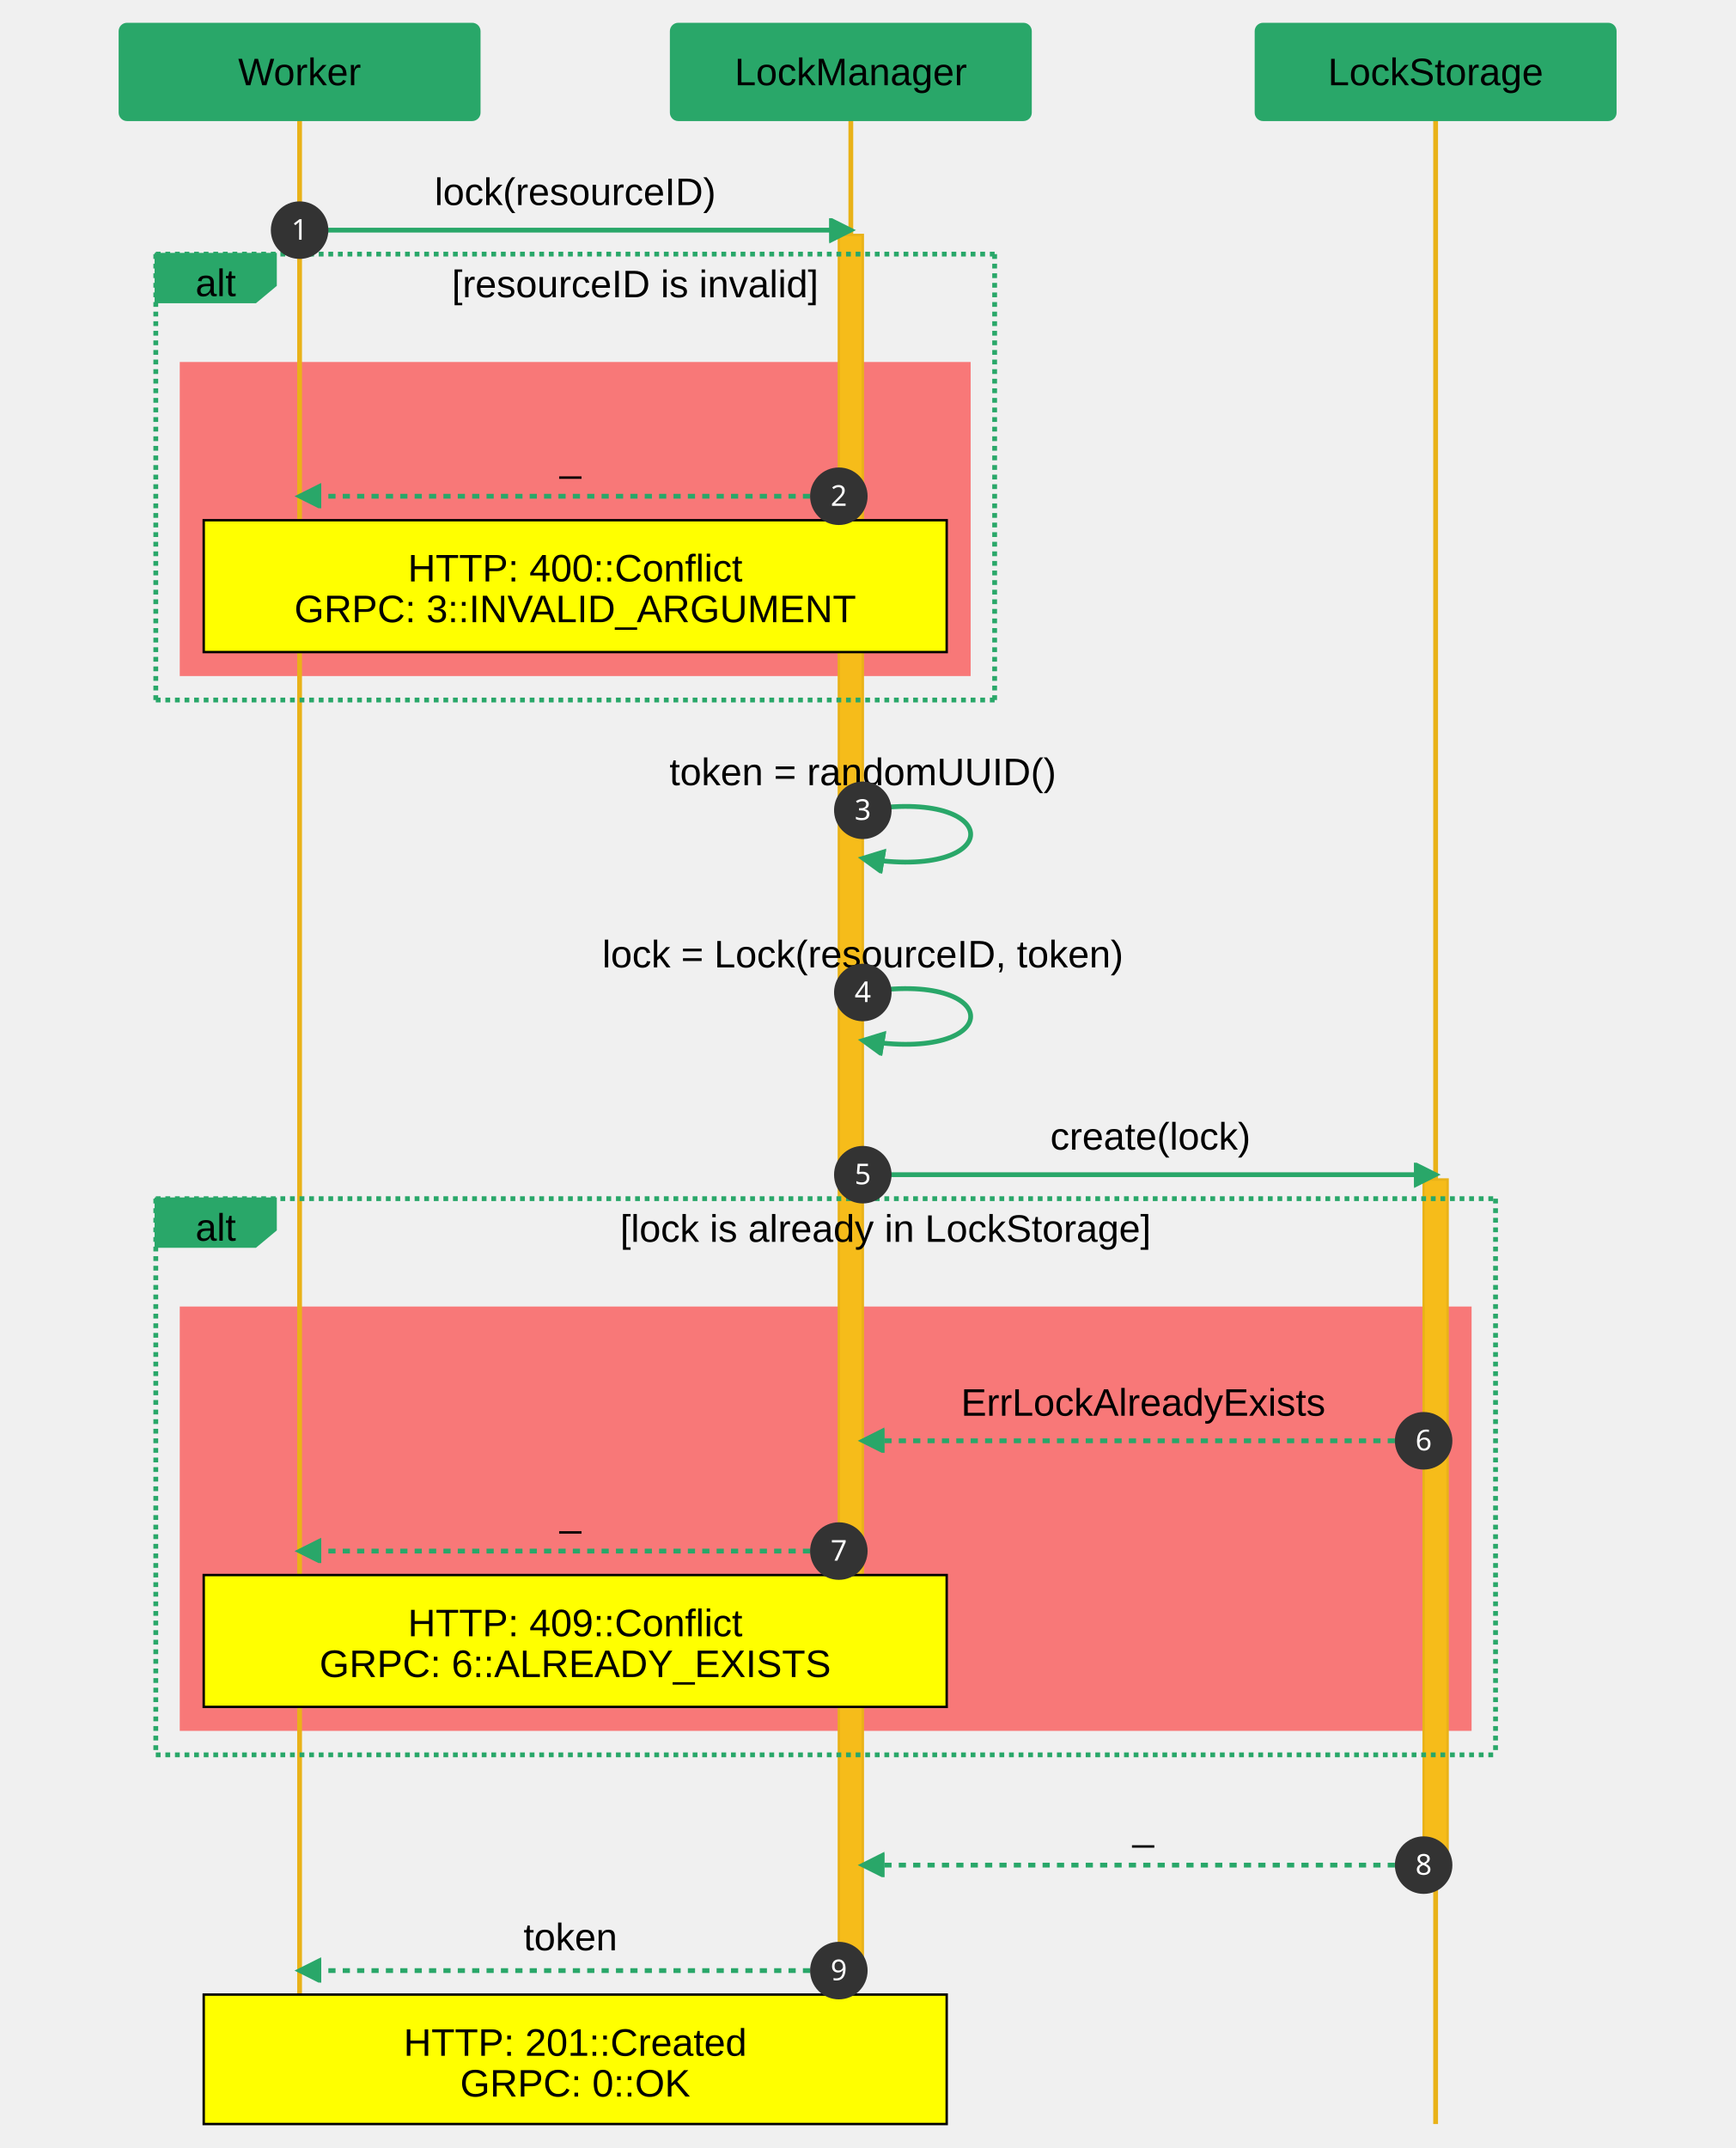
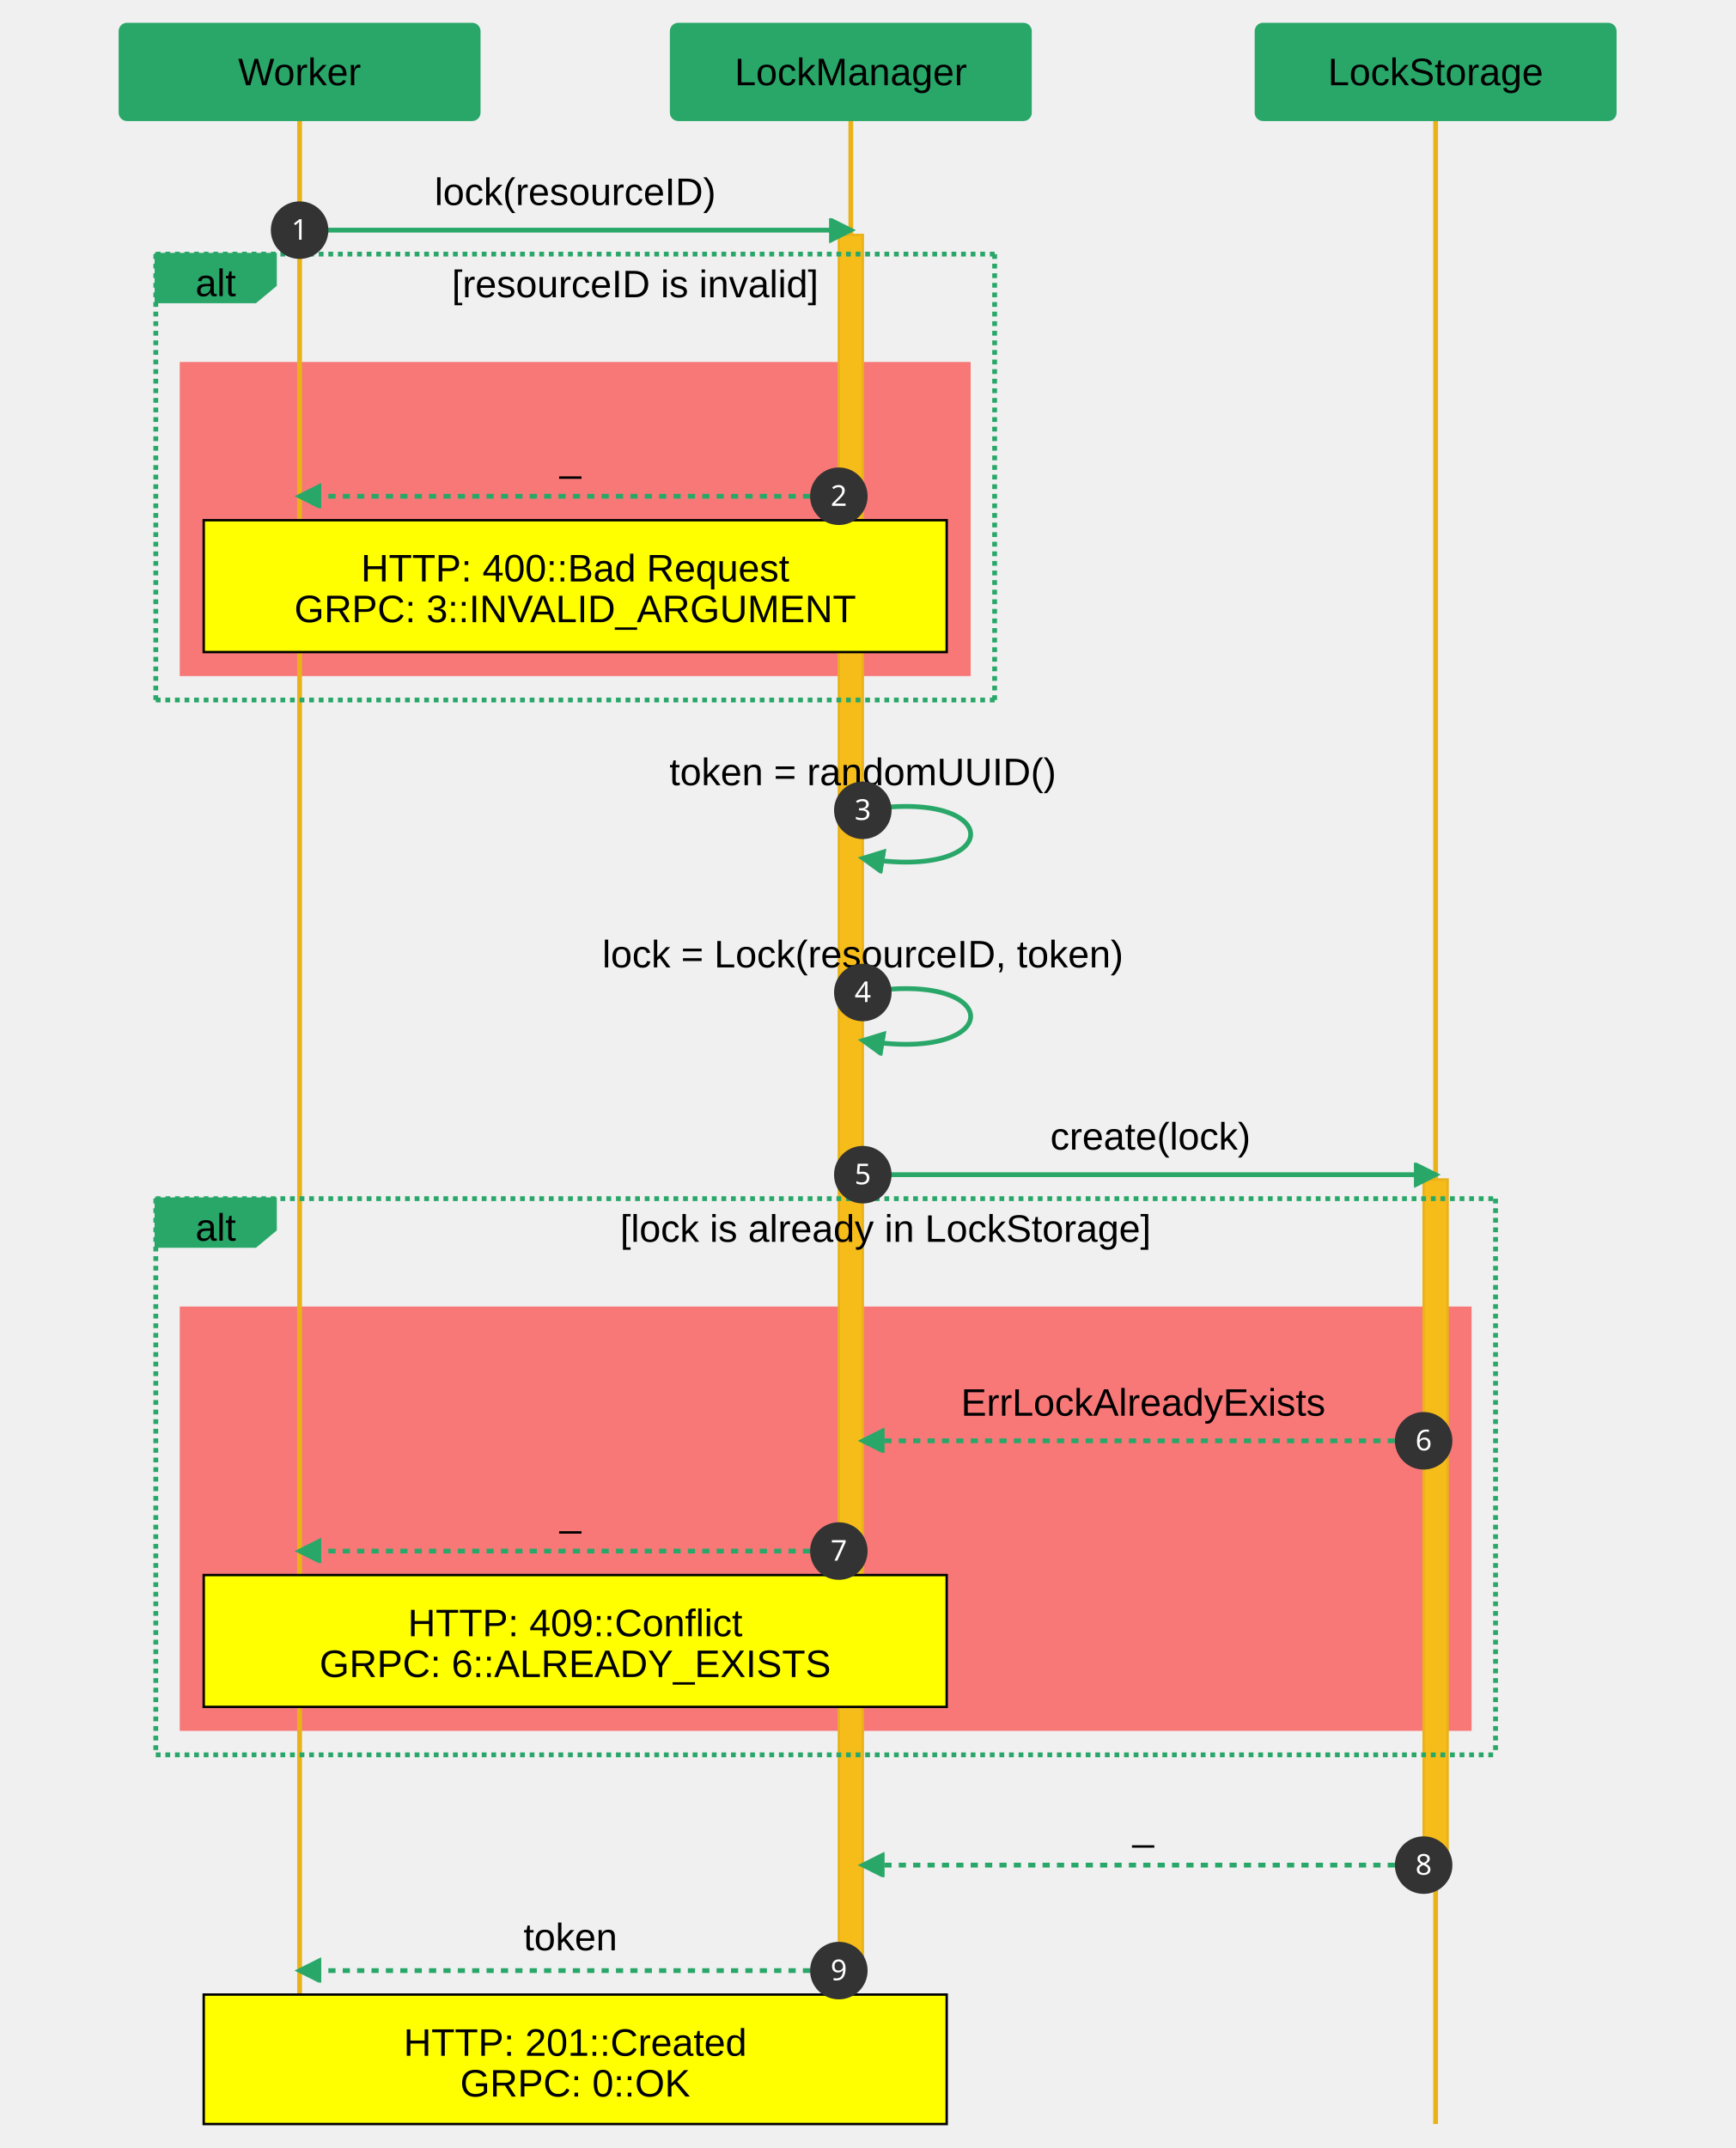
<svg xmlns="http://www.w3.org/2000/svg" aria-roledescription="sequence" role="graphics-document document" viewBox="-50 -10 724 896" style="max-width: 724px; background-color: white;" width="100%" id="my-svg">
  <rect class="rect" height="177" width="539" fill="rgba(255, 0, 0, 0.5)" y="535" x="25" />
  <rect class="rect" height="131" width="330" fill="rgba(255, 0, 0, 0.5)" y="141" x="25" />
  <style>#my-svg{font-family:"trebuchet ms",verdana,arial,sans-serif;font-size:16px;fill:#333;}#my-svg .error-icon{fill:#552222;}#my-svg .error-text{fill:#552222;stroke:#552222;}#my-svg .edge-thickness-normal{stroke-width:2px;}#my-svg .edge-thickness-thick{stroke-width:3.5px;}#my-svg .edge-pattern-solid{stroke-dasharray:0;}#my-svg .edge-pattern-dashed{stroke-dasharray:3;}#my-svg .edge-pattern-dotted{stroke-dasharray:2;}#my-svg .marker{fill:#333333;stroke:#333333;}#my-svg .marker.cross{stroke:#333333;}#my-svg svg{font-family:"trebuchet ms",verdana,arial,sans-serif;font-size:16px;}#my-svg .actor{stroke:hsl(259.626, 59.777%, 87.902%);fill:#ECECFF;}#my-svg text.actor&gt;tspan{fill:black;stroke:none;}#my-svg .actor-line{stroke:grey;}#my-svg .messageLine0{stroke-width:1.5;stroke-dasharray:none;stroke:#333;}#my-svg .messageLine1{stroke-width:1.5;stroke-dasharray:2,2;stroke:#333;}#my-svg #arrowhead path{fill:#333;stroke:#333;}#my-svg .sequenceNumber{fill:white;}#my-svg #sequencenumber{fill:#333;}#my-svg #crosshead path{fill:#333;stroke:#333;}#my-svg .messageText{fill:#333;stroke:none;}#my-svg .labelBox{stroke:hsl(259.626, 59.777%, 87.902%);fill:#ECECFF;}#my-svg .labelText,#my-svg .labelText&gt;tspan{fill:black;stroke:none;}#my-svg .loopText,#my-svg .loopText&gt;tspan{fill:black;stroke:none;}#my-svg .loopLine{stroke-width:2px;stroke-dasharray:2,2;stroke:hsl(259.626, 59.777%, 87.902%);fill:hsl(259.626, 59.777%, 87.902%);}#my-svg .note{stroke:#aaaa33;fill:#fff5ad;}#my-svg .noteText,#my-svg .noteText&gt;tspan{fill:black;stroke:none;}#my-svg .activation0{fill:#f4f4f4;stroke:#666;}#my-svg .activation1{fill:#f4f4f4;stroke:#666;}#my-svg .activation2{fill:#f4f4f4;stroke:#666;}#my-svg .actorPopupMenu{position:absolute;}#my-svg .actorPopupMenuPanel{position:absolute;fill:#ECECFF;box-shadow:0px 8px 16px 0px rgba(0,0,0,0.2);filter:drop-shadow(3px 5px 2px rgb(0 0 0 / 0.4));}#my-svg .actor-man line{stroke:hsl(259.626, 59.777%, 87.902%);fill:#ECECFF;}#my-svg .actor-man circle,#my-svg line{stroke:hsl(259.626, 59.777%, 87.902%);fill:#ECECFF;stroke-width:2px;}#my-svg :root{--mermaid-font-family:"trebuchet ms",verdana,arial,sans-serif;}</style>
  <g />
  <defs>
    <symbol height="24" width="24" id="computer">
      <path d="M2 2v13h20v-13h-20zm18 11h-16v-9h16v9zm-10.228 6l.466-1h3.524l.467 1h-4.457zm14.228 3h-24l2-6h2.104l-1.33 4h18.45l-1.297-4h2.073l2 6zm-5-10h-14v-7h14v7z" transform="scale(.5)" />
    </symbol>
  </defs>
  <defs>
    <symbol clip-rule="evenodd" fill-rule="evenodd" id="database">
      <path d="M12.258.001l.256.004.255.005.253.008.251.01.249.012.247.015.246.016.242.019.241.02.239.023.236.024.233.027.231.028.229.031.225.032.223.034.22.036.217.038.214.04.211.041.208.043.205.045.201.046.198.048.194.05.191.051.187.053.183.054.18.056.175.057.172.059.168.06.163.061.16.063.155.064.15.066.074.033.073.033.071.034.07.034.069.035.068.035.067.035.066.035.064.036.064.036.062.036.06.036.06.037.058.037.058.037.055.038.055.038.053.038.052.038.051.039.05.039.048.039.047.039.045.04.044.04.043.04.041.04.04.041.039.041.037.041.036.041.034.041.033.042.032.042.03.042.029.042.027.042.026.043.024.043.023.043.021.043.02.043.018.044.017.043.015.044.013.044.012.044.011.045.009.044.007.045.006.045.004.045.002.045.001.045v17l-.001.045-.002.045-.004.045-.006.045-.007.045-.009.044-.011.045-.012.044-.013.044-.015.044-.017.043-.018.044-.02.043-.021.043-.023.043-.024.043-.026.043-.027.042-.029.042-.03.042-.032.042-.033.042-.034.041-.036.041-.037.041-.039.041-.04.041-.041.04-.043.04-.044.04-.045.04-.047.039-.048.039-.05.039-.051.039-.052.038-.053.038-.055.038-.055.038-.058.037-.058.037-.06.037-.06.036-.062.036-.064.036-.064.036-.066.035-.067.035-.068.035-.069.035-.07.034-.071.034-.073.033-.074.033-.15.066-.155.064-.16.063-.163.061-.168.06-.172.059-.175.057-.18.056-.183.054-.187.053-.191.051-.194.05-.198.048-.201.046-.205.045-.208.043-.211.041-.214.04-.217.038-.22.036-.223.034-.225.032-.229.031-.231.028-.233.027-.236.024-.239.023-.241.02-.242.019-.246.016-.247.015-.249.012-.251.01-.253.008-.255.005-.256.004-.258.001-.258-.001-.256-.004-.255-.005-.253-.008-.251-.01-.249-.012-.247-.015-.245-.016-.243-.019-.241-.02-.238-.023-.236-.024-.234-.027-.231-.028-.228-.031-.226-.032-.223-.034-.22-.036-.217-.038-.214-.04-.211-.041-.208-.043-.204-.045-.201-.046-.198-.048-.195-.05-.19-.051-.187-.053-.184-.054-.179-.056-.176-.057-.172-.059-.167-.06-.164-.061-.159-.063-.155-.064-.151-.066-.074-.033-.072-.033-.072-.034-.07-.034-.069-.035-.068-.035-.067-.035-.066-.035-.064-.036-.063-.036-.062-.036-.061-.036-.06-.037-.058-.037-.057-.037-.056-.038-.055-.038-.053-.038-.052-.038-.051-.039-.049-.039-.049-.039-.046-.039-.046-.04-.044-.04-.043-.04-.041-.04-.04-.041-.039-.041-.037-.041-.036-.041-.034-.041-.033-.042-.032-.042-.03-.042-.029-.042-.027-.042-.026-.043-.024-.043-.023-.043-.021-.043-.02-.043-.018-.044-.017-.043-.015-.044-.013-.044-.012-.044-.011-.045-.009-.044-.007-.045-.006-.045-.004-.045-.002-.045-.001-.045v-17l.001-.045.002-.045.004-.045.006-.045.007-.045.009-.044.011-.045.012-.044.013-.044.015-.044.017-.043.018-.044.02-.043.021-.043.023-.043.024-.043.026-.043.027-.042.029-.042.03-.042.032-.042.033-.042.034-.041.036-.041.037-.041.039-.041.04-.041.041-.04.043-.04.044-.04.046-.04.046-.039.049-.039.049-.039.051-.039.052-.038.053-.038.055-.038.056-.038.057-.037.058-.037.06-.037.061-.036.062-.036.063-.036.064-.036.066-.035.067-.035.068-.035.069-.035.07-.034.072-.034.072-.033.074-.033.151-.066.155-.064.159-.063.164-.061.167-.06.172-.059.176-.057.179-.056.184-.054.187-.053.19-.051.195-.05.198-.048.201-.046.204-.045.208-.043.211-.041.214-.04.217-.038.22-.036.223-.034.226-.032.228-.031.231-.028.234-.027.236-.024.238-.023.241-.02.243-.019.245-.016.247-.015.249-.012.251-.01.253-.008.255-.005.256-.004.258-.001.258.001zm-9.258 20.499v.01l.001.021.003.021.004.022.005.021.006.022.007.022.009.023.01.022.011.023.012.023.013.023.015.023.016.024.017.023.018.024.019.024.021.024.022.025.023.024.024.025.052.049.056.05.061.051.066.051.07.051.075.051.079.052.084.052.088.052.092.052.097.052.102.051.105.052.11.052.114.051.119.051.123.051.127.05.131.05.135.05.139.048.144.049.147.047.152.047.155.047.16.045.163.045.167.043.171.043.176.041.178.041.183.039.187.039.19.037.194.035.197.035.202.033.204.031.209.03.212.029.216.027.219.025.222.024.226.021.23.02.233.018.236.016.24.015.243.012.246.01.249.008.253.005.256.004.259.001.26-.001.257-.004.254-.005.25-.008.247-.011.244-.012.241-.014.237-.016.233-.018.231-.021.226-.021.224-.024.22-.026.216-.027.212-.028.21-.031.205-.031.202-.034.198-.034.194-.036.191-.037.187-.039.183-.04.179-.04.175-.042.172-.043.168-.044.163-.045.16-.046.155-.046.152-.047.148-.048.143-.049.139-.049.136-.05.131-.05.126-.05.123-.051.118-.052.114-.051.11-.052.106-.052.101-.052.096-.052.092-.052.088-.053.083-.051.079-.052.074-.052.07-.051.065-.051.06-.051.056-.05.051-.05.023-.024.023-.025.021-.024.02-.024.019-.024.018-.024.017-.024.015-.023.014-.024.013-.023.012-.023.01-.023.01-.022.008-.022.006-.022.006-.022.004-.022.004-.021.001-.021.001-.021v-4.127l-.077.055-.08.053-.083.054-.085.053-.087.052-.09.052-.093.051-.095.05-.097.05-.1.049-.102.049-.105.048-.106.047-.109.047-.111.046-.114.045-.115.045-.118.044-.12.043-.122.042-.124.042-.126.041-.128.04-.13.04-.132.038-.134.038-.135.037-.138.037-.139.035-.142.035-.143.034-.144.033-.147.032-.148.031-.15.03-.151.03-.153.029-.154.027-.156.027-.158.026-.159.025-.161.024-.162.023-.163.022-.165.021-.166.02-.167.019-.169.018-.169.017-.171.016-.173.015-.173.014-.175.013-.175.012-.177.011-.178.01-.179.008-.179.008-.181.006-.182.005-.182.004-.184.003-.184.002h-.37l-.184-.002-.184-.003-.182-.004-.182-.005-.181-.006-.179-.008-.179-.008-.178-.01-.176-.011-.176-.012-.175-.013-.173-.014-.172-.015-.171-.016-.17-.017-.169-.018-.167-.019-.166-.02-.165-.021-.163-.022-.162-.023-.161-.024-.159-.025-.157-.026-.156-.027-.155-.027-.153-.029-.151-.03-.15-.03-.148-.031-.146-.032-.145-.033-.143-.034-.141-.035-.14-.035-.137-.037-.136-.037-.134-.038-.132-.038-.13-.04-.128-.04-.126-.041-.124-.042-.122-.042-.12-.044-.117-.043-.116-.045-.113-.045-.112-.046-.109-.047-.106-.047-.105-.048-.102-.049-.1-.049-.097-.05-.095-.05-.093-.052-.09-.051-.087-.052-.085-.053-.083-.054-.08-.054-.077-.054v4.127zm0-5.654v.011l.001.021.003.021.004.021.005.022.006.022.007.022.009.022.01.022.011.023.012.023.013.023.015.024.016.023.017.024.018.024.019.024.021.024.022.024.023.025.024.024.052.05.056.05.061.05.066.051.07.051.075.052.079.051.084.052.088.052.092.052.097.052.102.052.105.052.11.051.114.051.119.052.123.05.127.051.131.05.135.049.139.049.144.048.147.048.152.047.155.046.16.045.163.045.167.044.171.042.176.042.178.04.183.04.187.038.19.037.194.036.197.034.202.033.204.032.209.03.212.028.216.027.219.025.222.024.226.022.23.02.233.018.236.016.24.014.243.012.246.01.249.008.253.006.256.003.259.001.26-.001.257-.003.254-.006.25-.008.247-.01.244-.012.241-.015.237-.016.233-.018.231-.02.226-.022.224-.024.22-.025.216-.027.212-.029.21-.03.205-.032.202-.033.198-.035.194-.036.191-.037.187-.039.183-.039.179-.041.175-.042.172-.043.168-.044.163-.045.16-.045.155-.047.152-.047.148-.048.143-.048.139-.05.136-.049.131-.05.126-.051.123-.051.118-.051.114-.052.11-.052.106-.052.101-.052.096-.052.092-.052.088-.052.083-.052.079-.052.074-.051.07-.052.065-.051.06-.05.056-.051.051-.049.023-.025.023-.024.021-.025.02-.024.019-.024.018-.024.017-.024.015-.023.014-.023.013-.024.012-.022.01-.023.01-.023.008-.022.006-.022.006-.022.004-.021.004-.022.001-.021.001-.021v-4.139l-.077.054-.08.054-.083.054-.085.052-.087.053-.09.051-.093.051-.095.051-.097.05-.1.049-.102.049-.105.048-.106.047-.109.047-.111.046-.114.045-.115.044-.118.044-.12.044-.122.042-.124.042-.126.041-.128.04-.13.039-.132.039-.134.038-.135.037-.138.036-.139.036-.142.035-.143.033-.144.033-.147.033-.148.031-.15.03-.151.03-.153.028-.154.028-.156.027-.158.026-.159.025-.161.024-.162.023-.163.022-.165.021-.166.02-.167.019-.169.018-.169.017-.171.016-.173.015-.173.014-.175.013-.175.012-.177.011-.178.009-.179.009-.179.007-.181.007-.182.005-.182.004-.184.003-.184.002h-.37l-.184-.002-.184-.003-.182-.004-.182-.005-.181-.007-.179-.007-.179-.009-.178-.009-.176-.011-.176-.012-.175-.013-.173-.014-.172-.015-.171-.016-.17-.017-.169-.018-.167-.019-.166-.02-.165-.021-.163-.022-.162-.023-.161-.024-.159-.025-.157-.026-.156-.027-.155-.028-.153-.028-.151-.03-.15-.03-.148-.031-.146-.033-.145-.033-.143-.033-.141-.035-.14-.036-.137-.036-.136-.037-.134-.038-.132-.039-.13-.039-.128-.04-.126-.041-.124-.042-.122-.043-.12-.043-.117-.044-.116-.044-.113-.046-.112-.046-.109-.046-.106-.047-.105-.048-.102-.049-.1-.049-.097-.05-.095-.051-.093-.051-.09-.051-.087-.053-.085-.052-.083-.054-.08-.054-.077-.054v4.139zm0-5.666v.011l.001.02.003.022.004.021.005.022.006.021.007.022.009.023.01.022.011.023.012.023.013.023.015.023.016.024.017.024.018.023.019.024.021.025.022.024.023.024.024.025.052.05.056.05.061.05.066.051.07.051.075.052.079.051.084.052.088.052.092.052.097.052.102.052.105.051.11.052.114.051.119.051.123.051.127.05.131.05.135.05.139.049.144.048.147.048.152.047.155.046.16.045.163.045.167.043.171.043.176.042.178.04.183.04.187.038.19.037.194.036.197.034.202.033.204.032.209.03.212.028.216.027.219.025.222.024.226.021.23.02.233.018.236.017.24.014.243.012.246.01.249.008.253.006.256.003.259.001.26-.001.257-.003.254-.006.25-.008.247-.01.244-.013.241-.014.237-.016.233-.018.231-.02.226-.022.224-.024.22-.025.216-.027.212-.029.21-.03.205-.032.202-.033.198-.035.194-.036.191-.037.187-.039.183-.039.179-.041.175-.042.172-.043.168-.044.163-.045.16-.045.155-.047.152-.047.148-.048.143-.049.139-.049.136-.049.131-.051.126-.05.123-.051.118-.052.114-.051.11-.052.106-.052.101-.052.096-.052.092-.052.088-.052.083-.052.079-.052.074-.052.07-.051.065-.051.06-.051.056-.05.051-.049.023-.025.023-.025.021-.024.02-.024.019-.024.018-.024.017-.024.015-.023.014-.024.013-.023.012-.023.01-.022.01-.023.008-.022.006-.022.006-.022.004-.022.004-.021.001-.021.001-.021v-4.153l-.077.054-.08.054-.083.053-.085.053-.087.053-.09.051-.093.051-.095.051-.097.05-.1.049-.102.048-.105.048-.106.048-.109.046-.111.046-.114.046-.115.044-.118.044-.12.043-.122.043-.124.042-.126.041-.128.04-.13.039-.132.039-.134.038-.135.037-.138.036-.139.036-.142.034-.143.034-.144.033-.147.032-.148.032-.15.03-.151.03-.153.028-.154.028-.156.027-.158.026-.159.024-.161.024-.162.023-.163.023-.165.021-.166.02-.167.019-.169.018-.169.017-.171.016-.173.015-.173.014-.175.013-.175.012-.177.01-.178.01-.179.009-.179.007-.181.006-.182.006-.182.004-.184.003-.184.001-.185.001-.185-.001-.184-.001-.184-.003-.182-.004-.182-.006-.181-.006-.179-.007-.179-.009-.178-.01-.176-.01-.176-.012-.175-.013-.173-.014-.172-.015-.171-.016-.17-.017-.169-.018-.167-.019-.166-.02-.165-.021-.163-.023-.162-.023-.161-.024-.159-.024-.157-.026-.156-.027-.155-.028-.153-.028-.151-.03-.15-.03-.148-.032-.146-.032-.145-.033-.143-.034-.141-.034-.14-.036-.137-.036-.136-.037-.134-.038-.132-.039-.13-.039-.128-.041-.126-.041-.124-.041-.122-.043-.12-.043-.117-.044-.116-.044-.113-.046-.112-.046-.109-.046-.106-.048-.105-.048-.102-.048-.1-.05-.097-.049-.095-.051-.093-.051-.09-.052-.087-.052-.085-.053-.083-.053-.08-.054-.077-.054v4.153zm8.74-8.179l-.257.004-.254.005-.25.008-.247.011-.244.012-.241.014-.237.016-.233.018-.231.021-.226.022-.224.023-.22.026-.216.027-.212.028-.21.031-.205.032-.202.033-.198.034-.194.036-.191.038-.187.038-.183.04-.179.041-.175.042-.172.043-.168.043-.163.045-.16.046-.155.046-.152.048-.148.048-.143.048-.139.049-.136.05-.131.05-.126.051-.123.051-.118.051-.114.052-.11.052-.106.052-.101.052-.096.052-.092.052-.088.052-.083.052-.079.052-.074.051-.07.052-.065.051-.06.05-.056.05-.051.05-.023.025-.023.024-.021.024-.02.025-.019.024-.018.024-.017.023-.015.024-.014.023-.013.023-.012.023-.01.023-.01.022-.008.022-.006.023-.006.021-.004.022-.004.021-.001.021-.001.021.001.021.001.021.004.021.004.022.006.021.006.023.008.022.01.022.01.023.012.023.013.023.014.023.015.024.017.023.018.024.019.024.02.025.021.024.023.024.023.025.051.05.056.05.06.05.065.051.07.052.074.051.079.052.083.052.088.052.092.052.096.052.101.052.106.052.11.052.114.052.118.051.123.051.126.051.131.05.136.05.139.049.143.048.148.048.152.048.155.046.16.046.163.045.168.043.172.043.175.042.179.041.183.04.187.038.191.038.194.036.198.034.202.033.205.032.21.031.212.028.216.027.22.026.224.023.226.022.231.021.233.018.237.016.241.014.244.012.247.011.25.008.254.005.257.004.26.001.26-.001.257-.004.254-.005.25-.008.247-.011.244-.012.241-.014.237-.016.233-.018.231-.021.226-.022.224-.023.22-.026.216-.027.212-.028.21-.031.205-.032.202-.033.198-.034.194-.036.191-.038.187-.038.183-.04.179-.041.175-.042.172-.043.168-.043.163-.045.16-.046.155-.046.152-.048.148-.048.143-.048.139-.049.136-.05.131-.05.126-.051.123-.051.118-.051.114-.052.11-.052.106-.052.101-.052.096-.052.092-.052.088-.052.083-.052.079-.052.074-.051.07-.052.065-.051.06-.05.056-.05.051-.05.023-.025.023-.024.021-.024.02-.025.019-.024.018-.024.017-.023.015-.024.014-.023.013-.023.012-.023.01-.023.01-.022.008-.022.006-.023.006-.021.004-.022.004-.021.001-.021.001-.021-.001-.021-.001-.021-.004-.021-.004-.022-.006-.021-.006-.023-.008-.022-.01-.022-.01-.023-.012-.023-.013-.023-.014-.023-.015-.024-.017-.023-.018-.024-.019-.024-.02-.025-.021-.024-.023-.024-.023-.025-.051-.05-.056-.05-.06-.05-.065-.051-.07-.052-.074-.051-.079-.052-.083-.052-.088-.052-.092-.052-.096-.052-.101-.052-.106-.052-.11-.052-.114-.052-.118-.051-.123-.051-.126-.051-.131-.05-.136-.05-.139-.049-.143-.048-.148-.048-.152-.048-.155-.046-.16-.046-.163-.045-.168-.043-.172-.043-.175-.042-.179-.041-.183-.04-.187-.038-.191-.038-.194-.036-.198-.034-.202-.033-.205-.032-.21-.031-.212-.028-.216-.027-.22-.026-.224-.023-.226-.022-.231-.021-.233-.018-.237-.016-.241-.014-.244-.012-.247-.011-.25-.008-.254-.005-.257-.004-.26-.001-.26.001z" transform="scale(.5)" />
    </symbol>
  </defs>
  <defs>
    <symbol height="24" width="24" id="clock">
      <path d="M12 2c5.514 0 10 4.486 10 10s-4.486 10-10 10-10-4.486-10-10 4.486-10 10-10zm0-2c-6.627 0-12 5.373-12 12s5.373 12 12 12 12-5.373 12-12-5.373-12-12-12zm5.848 12.459c.202.038.202.333.001.372-1.907.361-6.045 1.111-6.547 1.111-.719 0-1.301-.582-1.301-1.301 0-.512.77-5.447 1.125-7.445.034-.192.312-.181.343.014l.985 6.238 5.394 1.011z" transform="scale(.5)" />
    </symbol>
  </defs>
  <g>
    <line stroke="#999" stroke-width="0.5px" class="actor-line" y2="876" x2="75" y1="5" x1="75" id="actor0" />
    <g id="root-0">
      <rect class="actor" ry="3" rx="3" height="40" width="150" stroke="#666" fill="#eaeaea" y="0" x="0" />
      <text style="text-anchor: middle; font-size: 16px; font-weight: 400;" class="actor" alignment-baseline="central" dominant-baseline="central" y="20" x="75">
        <tspan dy="0" x="75">Worker</tspan>
      </text>
    </g>
  </g>
  <g>
    <line stroke="#999" stroke-width="0.5px" class="actor-line" y2="876" x2="305" y1="5" x1="305" id="actor1" />
    <g id="root-1">
      <rect class="actor" ry="3" rx="3" height="40" width="150" stroke="#666" fill="#eaeaea" y="0" x="230" />
      <text style="text-anchor: middle; font-size: 16px; font-weight: 400;" class="actor" alignment-baseline="central" dominant-baseline="central" y="20" x="305">
        <tspan dy="0" x="305">LockManager</tspan>
      </text>
    </g>
  </g>
  <g>
    <line stroke="#999" stroke-width="0.5px" class="actor-line" y2="876" x2="549" y1="5" x1="549" id="actor2" />
    <g id="root-2">
      <rect class="actor" ry="3" rx="3" height="40" width="150" stroke="#666" fill="#eaeaea" y="0" x="474" />
      <text style="text-anchor: middle; font-size: 16px; font-weight: 400;" class="actor" alignment-baseline="central" dominant-baseline="central" y="20" x="549">
        <tspan dy="0" x="549">LockStorage</tspan>
      </text>
    </g>
  </g>
  <defs>
    <marker orient="auto" markerHeight="12" markerWidth="12" markerUnits="userSpaceOnUse" refY="5" refX="9" id="arrowhead">
      <path d="M 0 0 L 10 5 L 0 10 z" />
    </marker>
  </defs>
  <defs>
    <marker refY="5" refX="4" orient="auto" markerHeight="8" markerWidth="15" id="crosshead">
      <path style="stroke-dasharray: 0, 0;" d="M 1,2 L 6,7 M 6,2 L 1,7" stroke-width="1pt" stroke="#000000" fill="none" />
    </marker>
  </defs>
  <defs>
    <marker orient="auto" markerHeight="28" markerWidth="20" refY="7" refX="18" id="filled-head">
      <path d="M 18,7 L9,13 L14,7 L9,1 Z" />
    </marker>
  </defs>
  <defs>
    <marker orient="auto" markerHeight="40" markerWidth="60" refY="15" refX="15" id="sequencenumber">
      <circle r="6" cy="15" cx="15" />
    </marker>
  </defs>
  <g>
    <rect class="activation0" ry="0" rx="0" height="724" width="10" stroke="#666" fill="#EDF2AE" y="88" x="300" />
  </g>
  <g>
    <rect class="note" ry="0" rx="0" height="55" width="310" stroke="#666" fill="#EDF2AE" y="207" x="35" />
    <text style="font-size: 16px; font-weight: 400;" dy="1em" class="noteText" alignment-baseline="middle" dominant-baseline="middle" text-anchor="middle" y="212" x="190">
-       <tspan x="190">HTTP: 400::Conflict</tspan>
+       <tspan x="190">HTTP: 400::Bad Request</tspan>
    </text>
    <text style="font-size: 16px; font-weight: 400;" dy="1em" class="noteText" alignment-baseline="middle" dominant-baseline="middle" text-anchor="middle" y="229" x="190">
      <tspan x="190">GRPC: 3::INVALID_ARGUMENT</tspan>
    </text>
  </g>
  <g>
    <line class="loopLine" y2="96" x2="365" y1="96" x1="15" />
    <line class="loopLine" y2="282" x2="365" y1="96" x1="365" />
    <line class="loopLine" y2="282" x2="365" y1="282" x1="15" />
    <line class="loopLine" y2="282" x2="15" y1="96" x1="15" />
    <polygon class="labelBox" points="15,96 65,96 65,109 56.6,116 15,116" />
    <text style="font-size: 16px; font-weight: 400;" class="labelText" alignment-baseline="middle" dominant-baseline="middle" text-anchor="middle" y="109" x="40">alt</text>
    <text style="font-size: 16px; font-weight: 400;" class="loopText" text-anchor="middle" y="114" x="215">
      <tspan x="215">[resourceID is invalid]</tspan>
    </text>
  </g>
  <g>
    <rect class="activation0" ry="0" rx="0" height="286" width="10" stroke="#666" fill="#EDF2AE" y="482" x="544" />
  </g>
  <g>
    <rect class="note" ry="0" rx="0" height="55" width="310" stroke="#666" fill="#EDF2AE" y="647" x="35" />
    <text style="font-size: 16px; font-weight: 400;" dy="1em" class="noteText" alignment-baseline="middle" dominant-baseline="middle" text-anchor="middle" y="652" x="190">
      <tspan x="190">HTTP: 409::Conflict</tspan>
    </text>
    <text style="font-size: 16px; font-weight: 400;" dy="1em" class="noteText" alignment-baseline="middle" dominant-baseline="middle" text-anchor="middle" y="669" x="190">
      <tspan x="190">GRPC: 6::ALREADY_EXISTS</tspan>
    </text>
  </g>
  <g>
    <line class="loopLine" y2="490" x2="574" y1="490" x1="15" />
    <line class="loopLine" y2="722" x2="574" y1="490" x1="574" />
    <line class="loopLine" y2="722" x2="574" y1="722" x1="15" />
    <line class="loopLine" y2="722" x2="15" y1="490" x1="15" />
    <polygon class="labelBox" points="15,490 65,490 65,503 56.6,510 15,510" />
    <text style="font-size: 16px; font-weight: 400;" class="labelText" alignment-baseline="middle" dominant-baseline="middle" text-anchor="middle" y="503" x="40">alt</text>
    <text style="font-size: 16px; font-weight: 400;" class="loopText" text-anchor="middle" y="508" x="319.5">
      <tspan x="319.5">[lock is already in LockStorage]</tspan>
    </text>
  </g>
  <g>
    <rect class="note" ry="0" rx="0" height="54" width="310" stroke="#666" fill="#EDF2AE" y="822" x="35" />
    <text style="font-size: 16px; font-weight: 400;" dy="1em" class="noteText" alignment-baseline="middle" dominant-baseline="middle" text-anchor="middle" y="827" x="190">
      <tspan x="190">HTTP: 201::Created</tspan>
    </text>
    <text style="font-size: 16px; font-weight: 400;" dy="1em" class="noteText" alignment-baseline="middle" dominant-baseline="middle" text-anchor="middle" y="844" x="190">
      <tspan x="190">GRPC: 0::OK</tspan>
    </text>
  </g>
  <text style="font-size: 16px; font-weight: 400;" dy="1em" class="messageText" alignment-baseline="middle" dominant-baseline="middle" text-anchor="middle" y="55" x="190">lock(resourceID)</text>
  <line style="fill: none;" marker-start="url(#sequencenumber)" marker-end="url(#arrowhead)" stroke="none" stroke-width="2" class="messageLine0" y2="86" x2="305" y1="86" x1="75" />
  <text class="sequenceNumber" text-anchor="middle" font-size="12px" font-family="sans-serif" y="90" x="75">1</text>
  <text style="font-size: 16px; font-weight: 400;" dy="1em" class="messageText" alignment-baseline="middle" dominant-baseline="middle" text-anchor="middle" y="166" x="188">_</text>
  <line style="stroke-dasharray: 3, 3; fill: none;" marker-start="url(#sequencenumber)" marker-end="url(#arrowhead)" stroke="none" stroke-width="2" class="messageLine1" y2="197" x2="75" y1="197" x1="300" />
  <text class="sequenceNumber" text-anchor="middle" font-size="12px" font-family="sans-serif" y="201" x="300">2</text>
  <text style="font-size: 16px; font-weight: 400;" dy="1em" class="messageText" alignment-baseline="middle" dominant-baseline="middle" text-anchor="middle" y="297" x="310">token = randomUUID()</text>
  <path style="fill: none;" marker-start="url(#sequencenumber)" marker-end="url(#arrowhead)" stroke="none" stroke-width="2" class="messageLine0" d="M 310,328 C 370,318 370,358 310,348" />
  <text class="sequenceNumber" text-anchor="middle" font-size="12px" font-family="sans-serif" y="332" x="310">3</text>
  <text style="font-size: 16px; font-weight: 400;" dy="1em" class="messageText" alignment-baseline="middle" dominant-baseline="middle" text-anchor="middle" y="373" x="310">lock = Lock(resourceID, token)</text>
  <path style="fill: none;" marker-start="url(#sequencenumber)" marker-end="url(#arrowhead)" stroke="none" stroke-width="2" class="messageLine0" d="M 310,404 C 370,394 370,434 310,424" />
  <text class="sequenceNumber" text-anchor="middle" font-size="12px" font-family="sans-serif" y="408" x="310">4</text>
  <text style="font-size: 16px; font-weight: 400;" dy="1em" class="messageText" alignment-baseline="middle" dominant-baseline="middle" text-anchor="middle" y="449" x="430">create(lock)</text>
  <line style="fill: none;" marker-start="url(#sequencenumber)" marker-end="url(#arrowhead)" stroke="none" stroke-width="2" class="messageLine0" y2="480" x2="549" y1="480" x1="310" />
  <text class="sequenceNumber" text-anchor="middle" font-size="12px" font-family="sans-serif" y="484" x="310">5</text>
  <text style="font-size: 16px; font-weight: 400;" dy="1em" class="messageText" alignment-baseline="middle" dominant-baseline="middle" text-anchor="middle" y="560" x="427">ErrLockAlreadyExists</text>
  <line style="stroke-dasharray: 3, 3; fill: none;" marker-start="url(#sequencenumber)" marker-end="url(#arrowhead)" stroke="none" stroke-width="2" class="messageLine1" y2="591" x2="310" y1="591" x1="544" />
  <text class="sequenceNumber" text-anchor="middle" font-size="12px" font-family="sans-serif" y="595" x="544">6</text>
  <text style="font-size: 16px; font-weight: 400;" dy="1em" class="messageText" alignment-baseline="middle" dominant-baseline="middle" text-anchor="middle" y="606" x="188">_</text>
  <line style="stroke-dasharray: 3, 3; fill: none;" marker-start="url(#sequencenumber)" marker-end="url(#arrowhead)" stroke="none" stroke-width="2" class="messageLine1" y2="637" x2="75" y1="637" x1="300" />
  <text class="sequenceNumber" text-anchor="middle" font-size="12px" font-family="sans-serif" y="641" x="300">7</text>
  <text style="font-size: 16px; font-weight: 400;" dy="1em" class="messageText" alignment-baseline="middle" dominant-baseline="middle" text-anchor="middle" y="737" x="427">_</text>
  <line style="stroke-dasharray: 3, 3; fill: none;" marker-start="url(#sequencenumber)" marker-end="url(#arrowhead)" stroke="none" stroke-width="2" class="messageLine1" y2="768" x2="310" y1="768" x1="544" />
  <text class="sequenceNumber" text-anchor="middle" font-size="12px" font-family="sans-serif" y="772" x="544">8</text>
  <text style="font-size: 16px; font-weight: 400;" dy="1em" class="messageText" alignment-baseline="middle" dominant-baseline="middle" text-anchor="middle" y="783" x="188">token</text>
  <line style="stroke-dasharray: 3, 3; fill: none;" marker-start="url(#sequencenumber)" marker-end="url(#arrowhead)" stroke="none" stroke-width="2" class="messageLine1" y2="812" x2="75" y1="812" x1="300" />
  <text class="sequenceNumber" text-anchor="middle" font-size="12px" font-family="sans-serif" y="816" x="300">9</text>
  <style>* {
    background: #ffffff !important;
}

.actor-line {
    stroke: #e9b218 !important;
    fill: #f6bc1a !important;
}

.actor-man line {
    stroke: #e9b218 !important;
    fill: #f6bc1a !important;
}

.actor {
    stroke: #29a769 !important;
    fill: #29a769 !important;
}

#arrowhead path {
    stroke: #29a769 !important;
    fill: #29a769 !important;
}

.activation0 {
    stroke: #e9b218 !important;
    fill: #f6bc1a !important;
}

.messageLine0 {
    marker-end: 'url(#arrowhead)' !important;
    stroke-dasharray: '2 2' !important;
    stroke-width: 2 !important;
    stroke: #29a769 !important;
}

.marker {
    stroke: #29a769 !important;
    fill: #29a769 !important;
}

.messageLine1 {
    stroke-dasharray: '2 2' !important;
    stroke-width: 2 !important;
    stroke: #29a769 !important;
}

.messageText {
    font-size: 16px !important;
    fill: #000000 !important;
}

.labelBox {
    stroke: #29a769 !important;
    fill: #29a769 !important;
}

line {
    stroke: #e9b218 !important;
    fill: #f6bc1a !important;
}

.loopLine {
    stroke: #29a769 !important;
}

.note {
    stroke: #000000 !important;
    fill: #ffff00 !important;
}

.noteText {
    font-size: 16px !important;
    fill: #000000 !important;
    stroke: none !important;
}
</style>
</svg>
